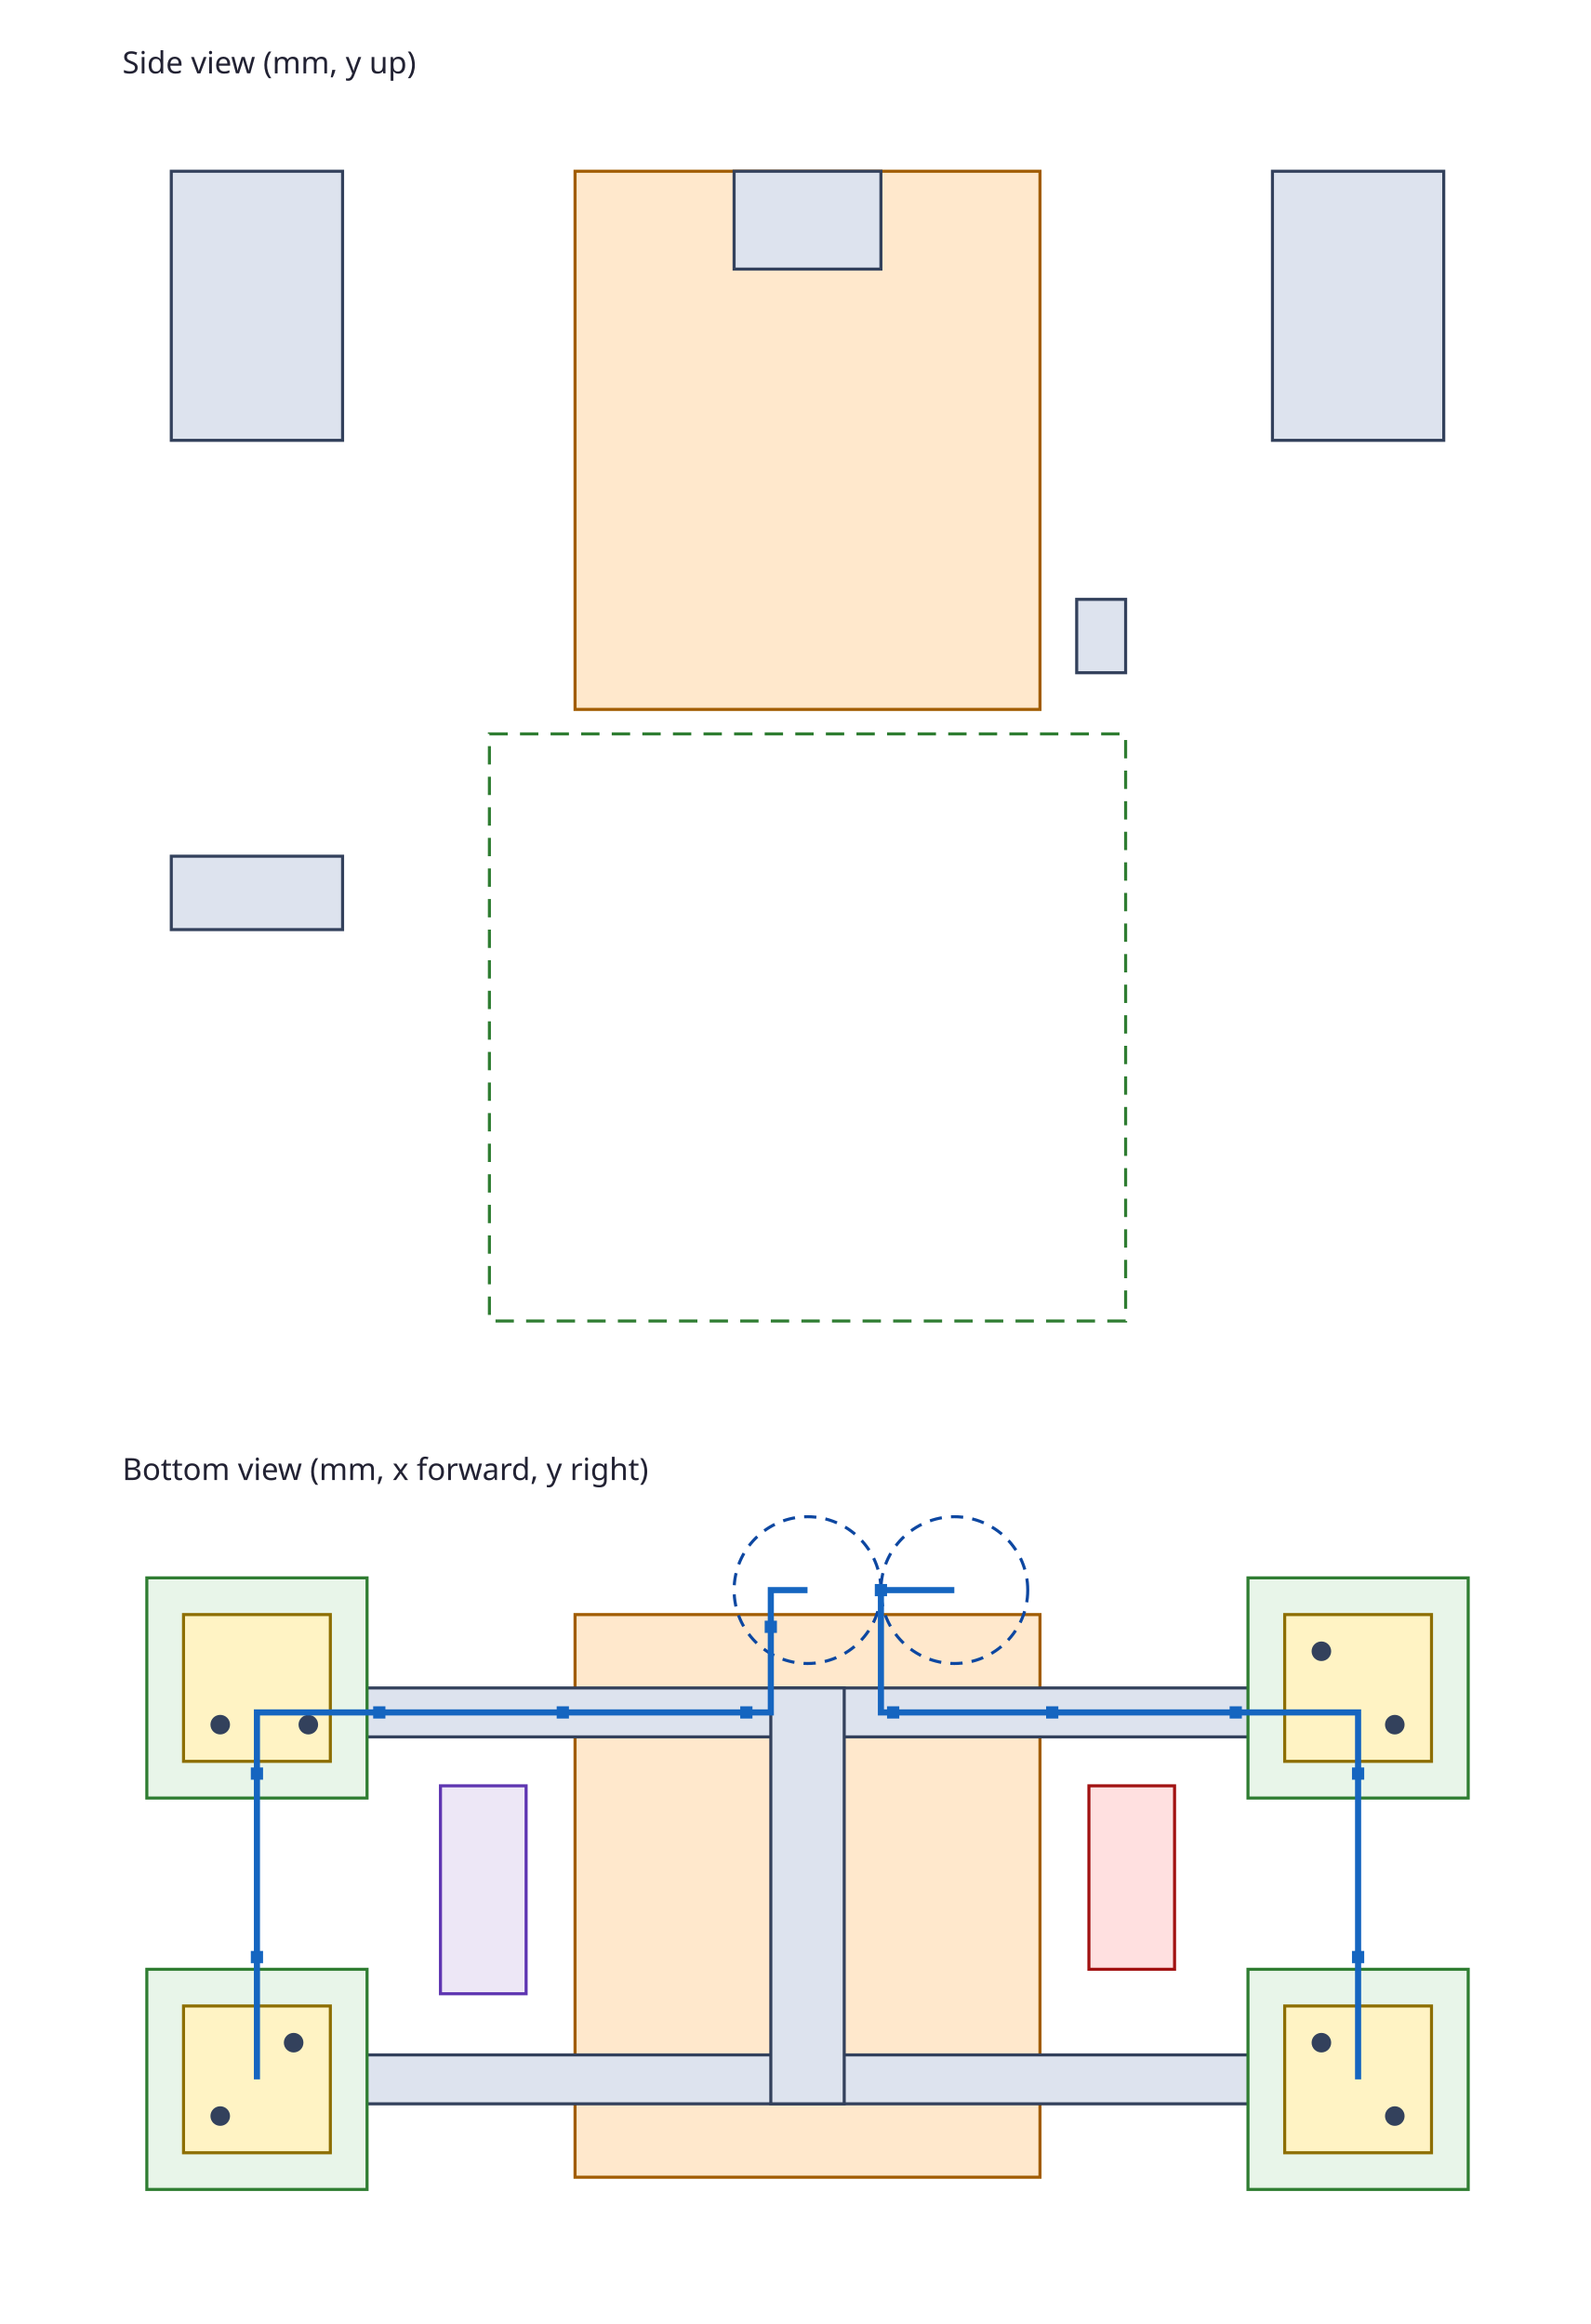
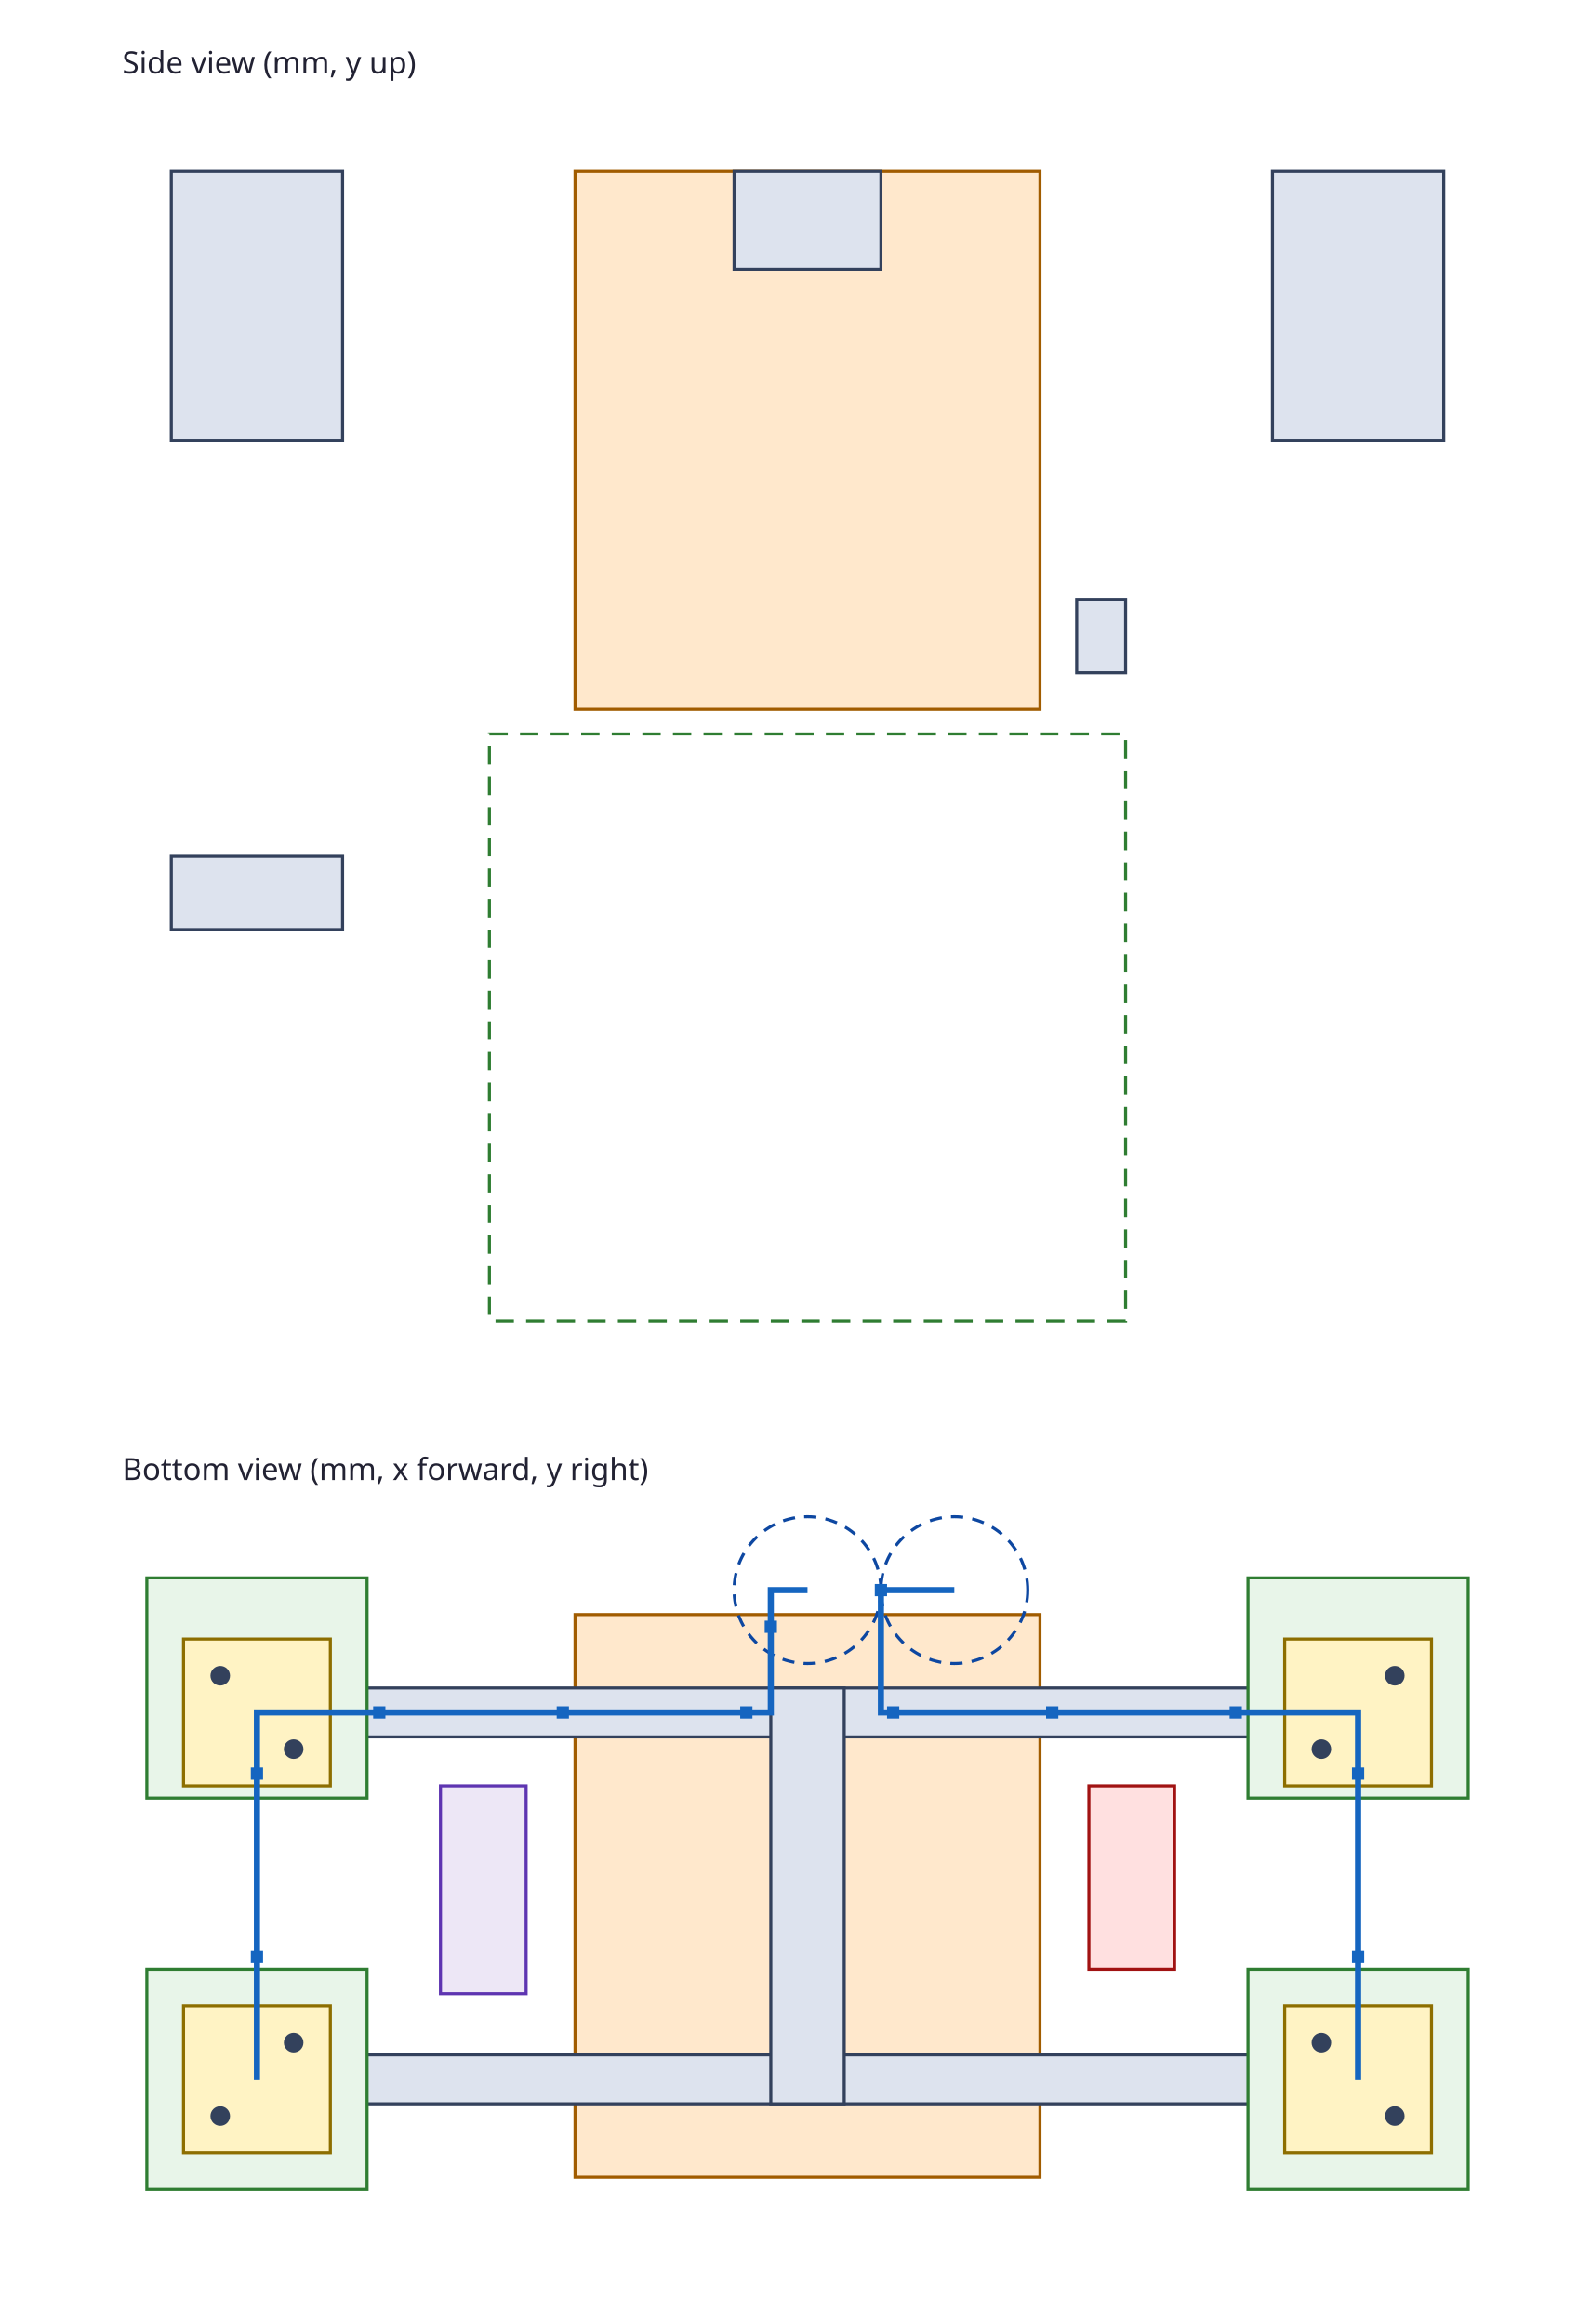
<svg xmlns="http://www.w3.org/2000/svg" viewBox="0 0 520 760" width="520" height="760">
  <style>
    rect.frame { fill: #dde3ee; stroke: #33415c; stroke-width: 1; }
    rect.payload { fill: #ffe8cc; stroke: #a15c00; stroke-width: 1; }
    rect.corridor { fill: none; stroke: #2f7d32; stroke-width: 1; stroke-dasharray: 6 4; }
    rect, circle { vector-effect: non-scaling-stroke; }
    rect.zone { fill: #e8f5e9; stroke: #2f7d32; stroke-width: 1; }
    rect.hot { fill: #ffe0e0; stroke: #a11212; stroke-width: 1; }
    rect.moving { fill: #ede7f6; stroke: #5e35b1; stroke-width: 1; }
    rect.fitting { fill: #fff3c4; stroke: #8d6e00; stroke-width: 1; }
    polyline { fill: none; stroke: #1565c0; stroke-width: 2; }
    circle { fill: none; stroke: #1565c0; stroke-width: 1; }
    circle.access { stroke: #0d47a1; stroke-dasharray: 4 3; }
    circle.hole { fill: #33415c; stroke: none; }
    text { font: 10px sans-serif; fill: #223; }
  </style>
  <text x="40" y="24">Side view (mm, y up)</text>
  <rect class="payload" x="188.0" y="56.0" width="152.0" height="176.0" />
  <rect class="corridor" x="160.0" y="240.0" width="208.0" height="192.0" />
  <rect class="frame" x="56.0" y="56.0" width="56.0" height="88.0" />
  <rect class="frame" x="416.0" y="56.0" width="56.0" height="88.0" />
  <rect class="frame" x="240.0" y="56.0" width="48.0" height="32.0" />
  <rect class="frame" x="56.0" y="280.0" width="56.0" height="24.0" />
  <rect class="frame" x="352.0" y="196.0" width="16.0" height="24.0" />
  <rect class="payload" x="188.0" y="528.0" width="152.0" height="184.0" />
  <rect class="frame" x="60.0" y="552.0" width="408.0" height="16.0" />
  <rect class="frame" x="60.0" y="672.0" width="408.0" height="16.0" />
  <rect class="frame" x="252.0" y="552.0" width="24.0" height="136.0" />
  <rect class="zone" x="48.0" y="644.0" width="72.0" height="72.0" />
  <rect class="zone" x="408.0" y="644.0" width="72.0" height="72.0" />
  <rect class="zone" x="48.0" y="516.0" width="72.0" height="72.0" />
  <rect class="zone" x="408.0" y="516.0" width="72.0" height="72.0" />
  <rect class="hot" x="356.0" y="584.0" width="28.0" height="60.0" />
  <rect class="moving" x="144.0" y="584.0" width="28.0" height="68.0" />
  <rect class="fitting" x="60.0" y="656.0" width="48.0" height="48.0" />
  <rect class="fitting" x="420.0" y="656.0" width="48.0" height="48.0" />
-   <rect class="fitting" x="60.0" y="528.0" width="48.0" height="48.0" />
-   <rect class="fitting" x="420.0" y="528.0" width="48.0" height="48.0" />
+   <rect class="fitting" x="60.0" y="536.0" width="48.0" height="48.0" />
+   <rect class="fitting" x="420.0" y="536.0" width="48.0" height="48.0" />
  <circle class="hole" cx="72.0" cy="692.0" r="3.2" />
  <circle class="hole" cx="96.0" cy="668.0" r="3.2" />
  <circle class="hole" cx="456.0" cy="692.0" r="3.2" />
  <circle class="hole" cx="432.0" cy="668.0" r="3.2" />
-   <circle class="hole" cx="72.0" cy="564.0" r="3.2" />
-   <circle class="hole" cx="100.8" cy="564.0" r="3.2" />
-   <circle class="hole" cx="456.0" cy="564.0" r="3.2" />
-   <circle class="hole" cx="432.0" cy="540.0" r="3.2" />
+   <circle class="hole" cx="72.0" cy="548.0" r="3.2" />
+   <circle class="hole" cx="96.0" cy="572.0" r="3.2" />
+   <circle class="hole" cx="456.0" cy="548.0" r="3.2" />
+   <circle class="hole" cx="432.0" cy="572.0" r="3.2" />
  <circle class="access" cx="264.0" cy="520.0" r="24.0" />
  <circle class="access" cx="312.0" cy="520.0" r="24.0" />
  <polyline points="84.0,680.0 84.0,560.0 252.0,560.0 252.0,520.0 264.0,520.0" />
  <rect x="82.0" y="638.0" width="4" height="4" fill="#1565c0" />
  <rect x="82.0" y="578.0" width="4" height="4" fill="#1565c0" />
  <rect x="122.0" y="558.0" width="4" height="4" fill="#1565c0" />
  <rect x="182.0" y="558.0" width="4" height="4" fill="#1565c0" />
  <rect x="242.0" y="558.0" width="4" height="4" fill="#1565c0" />
  <rect x="250.0" y="530.0" width="4" height="4" fill="#1565c0" />
  <polyline points="444.0,680.0 444.0,560.0 288.0,560.0 288.0,520.0 312.0,520.0" />
  <rect x="442.0" y="638.0" width="4" height="4" fill="#1565c0" />
  <rect x="442.0" y="578.0" width="4" height="4" fill="#1565c0" />
  <rect x="402.0" y="558.0" width="4" height="4" fill="#1565c0" />
  <rect x="342.0" y="558.0" width="4" height="4" fill="#1565c0" />
  <rect x="290.0" y="558.0" width="4" height="4" fill="#1565c0" />
  <rect x="286.0" y="518.0" width="4" height="4" fill="#1565c0" />
  <text x="40" y="484">Bottom view (mm, x forward, y right)</text>
</svg>
